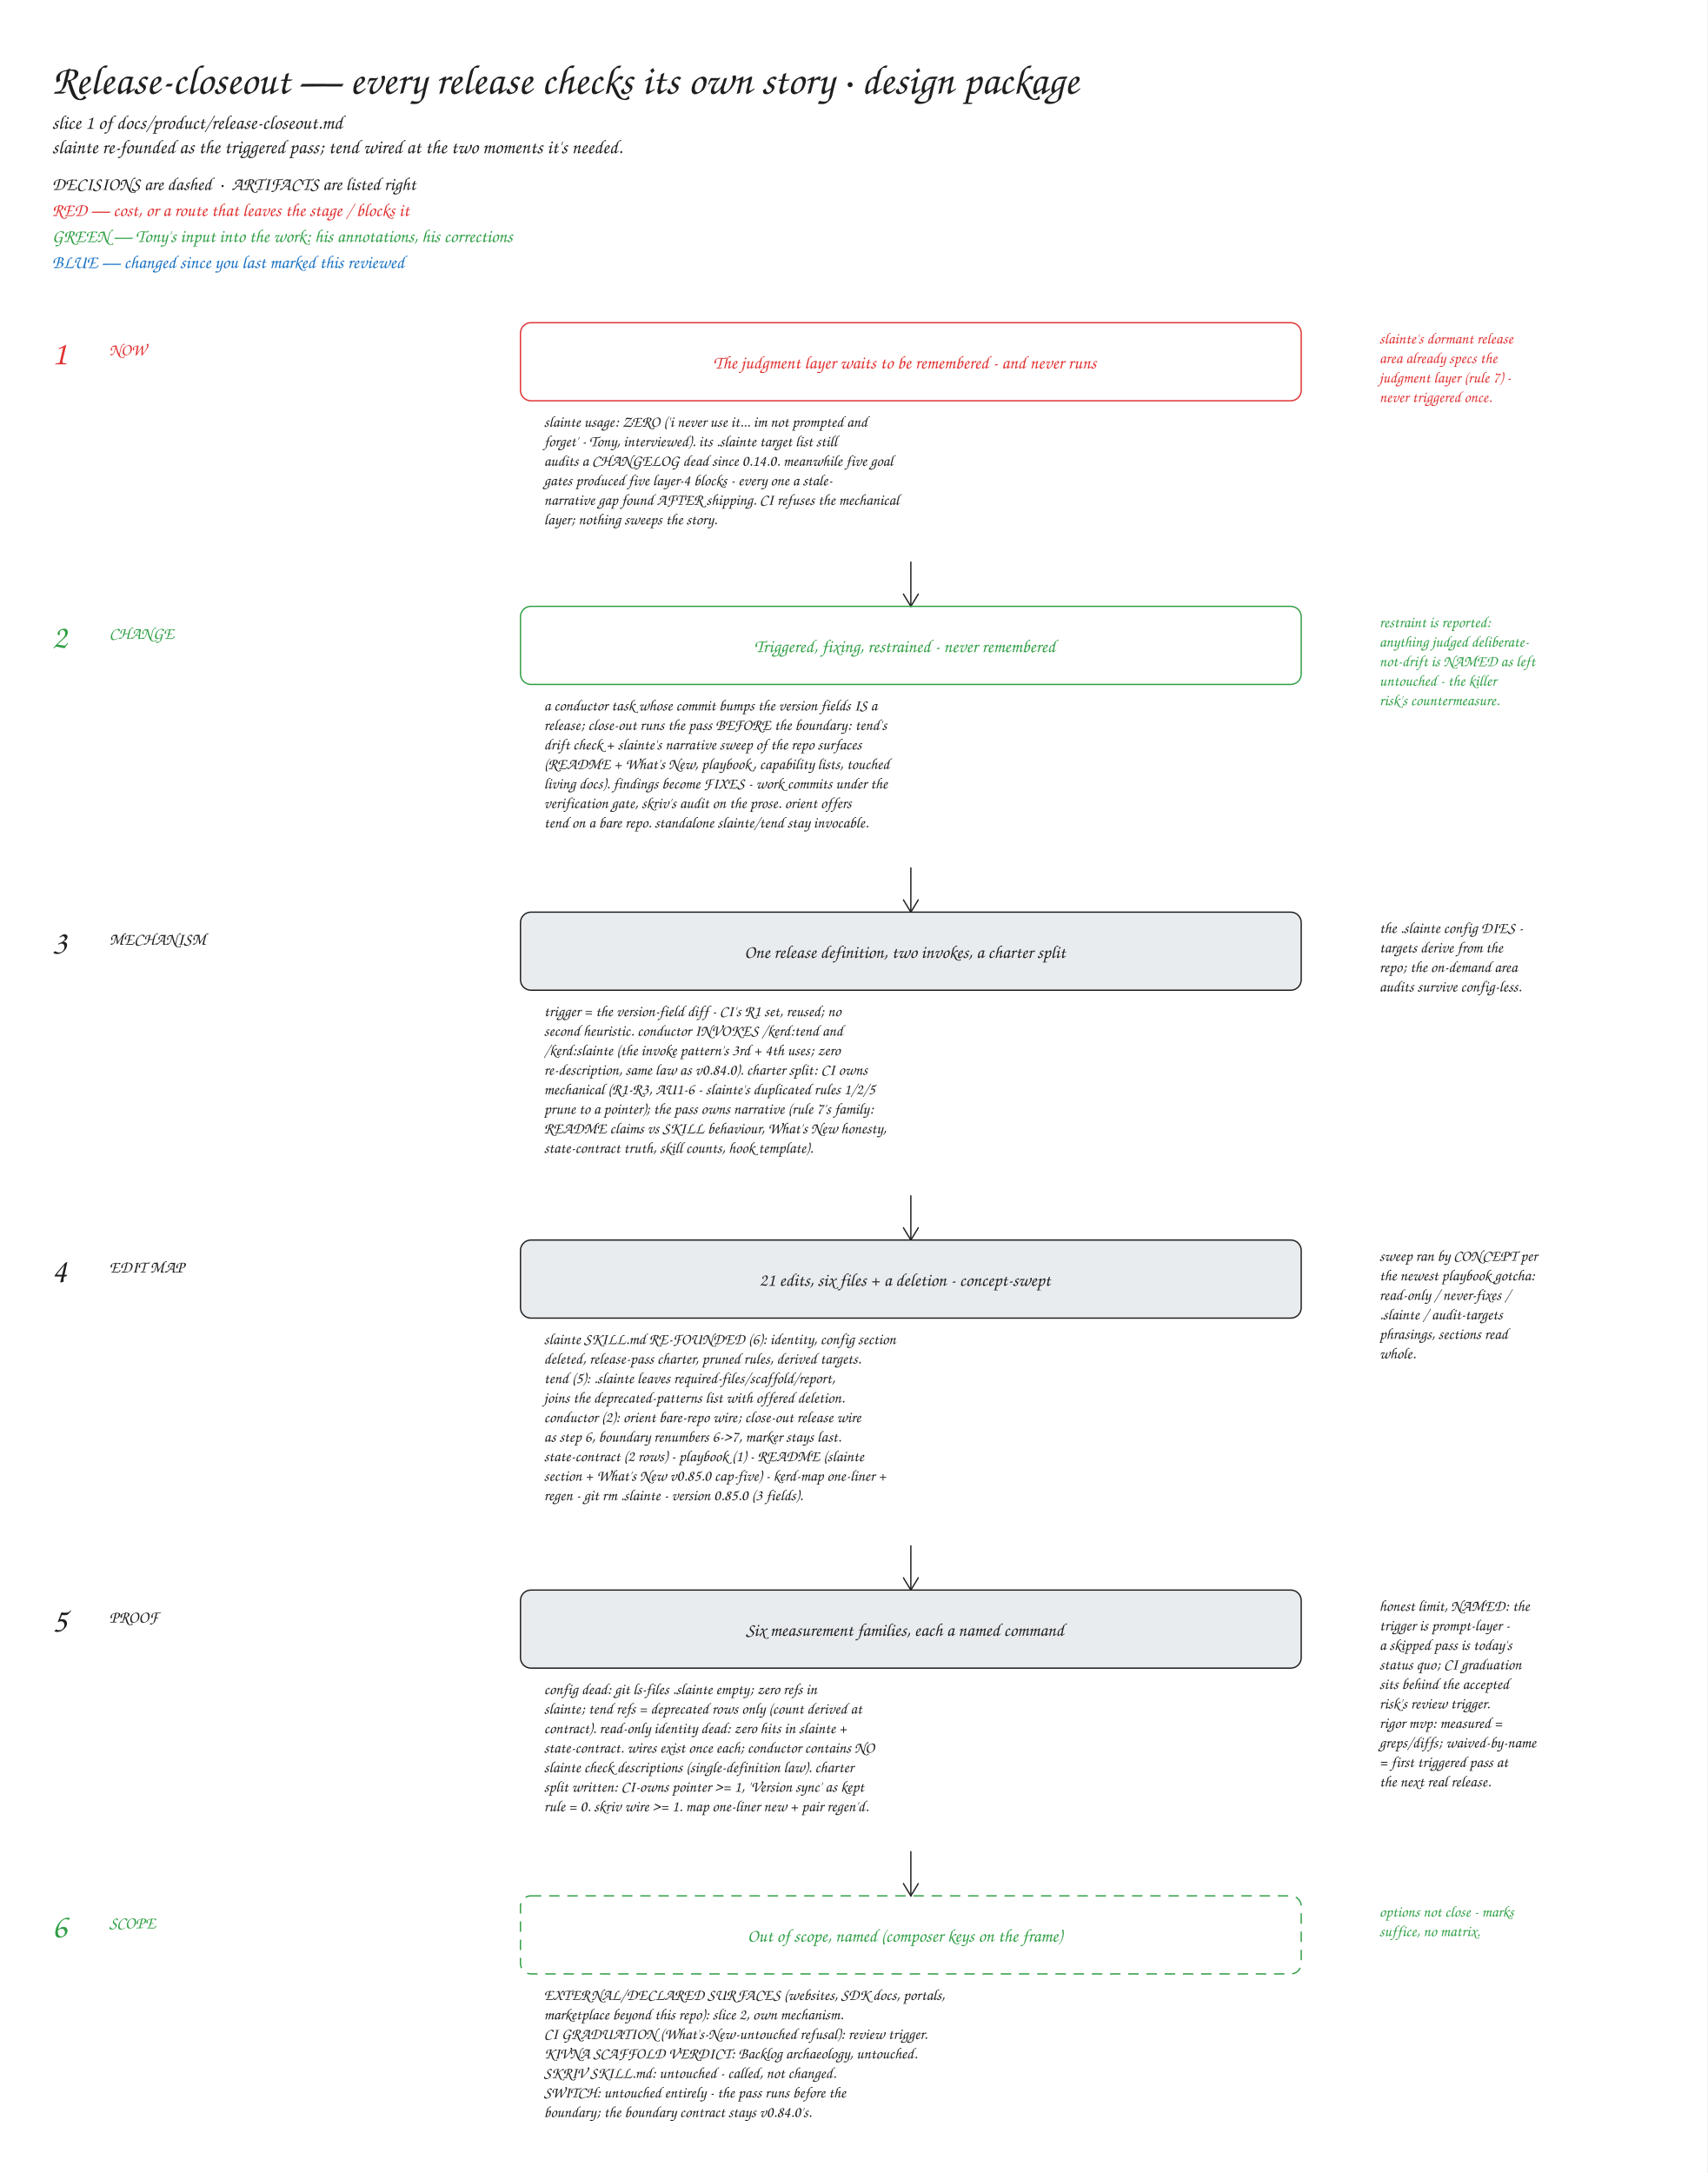
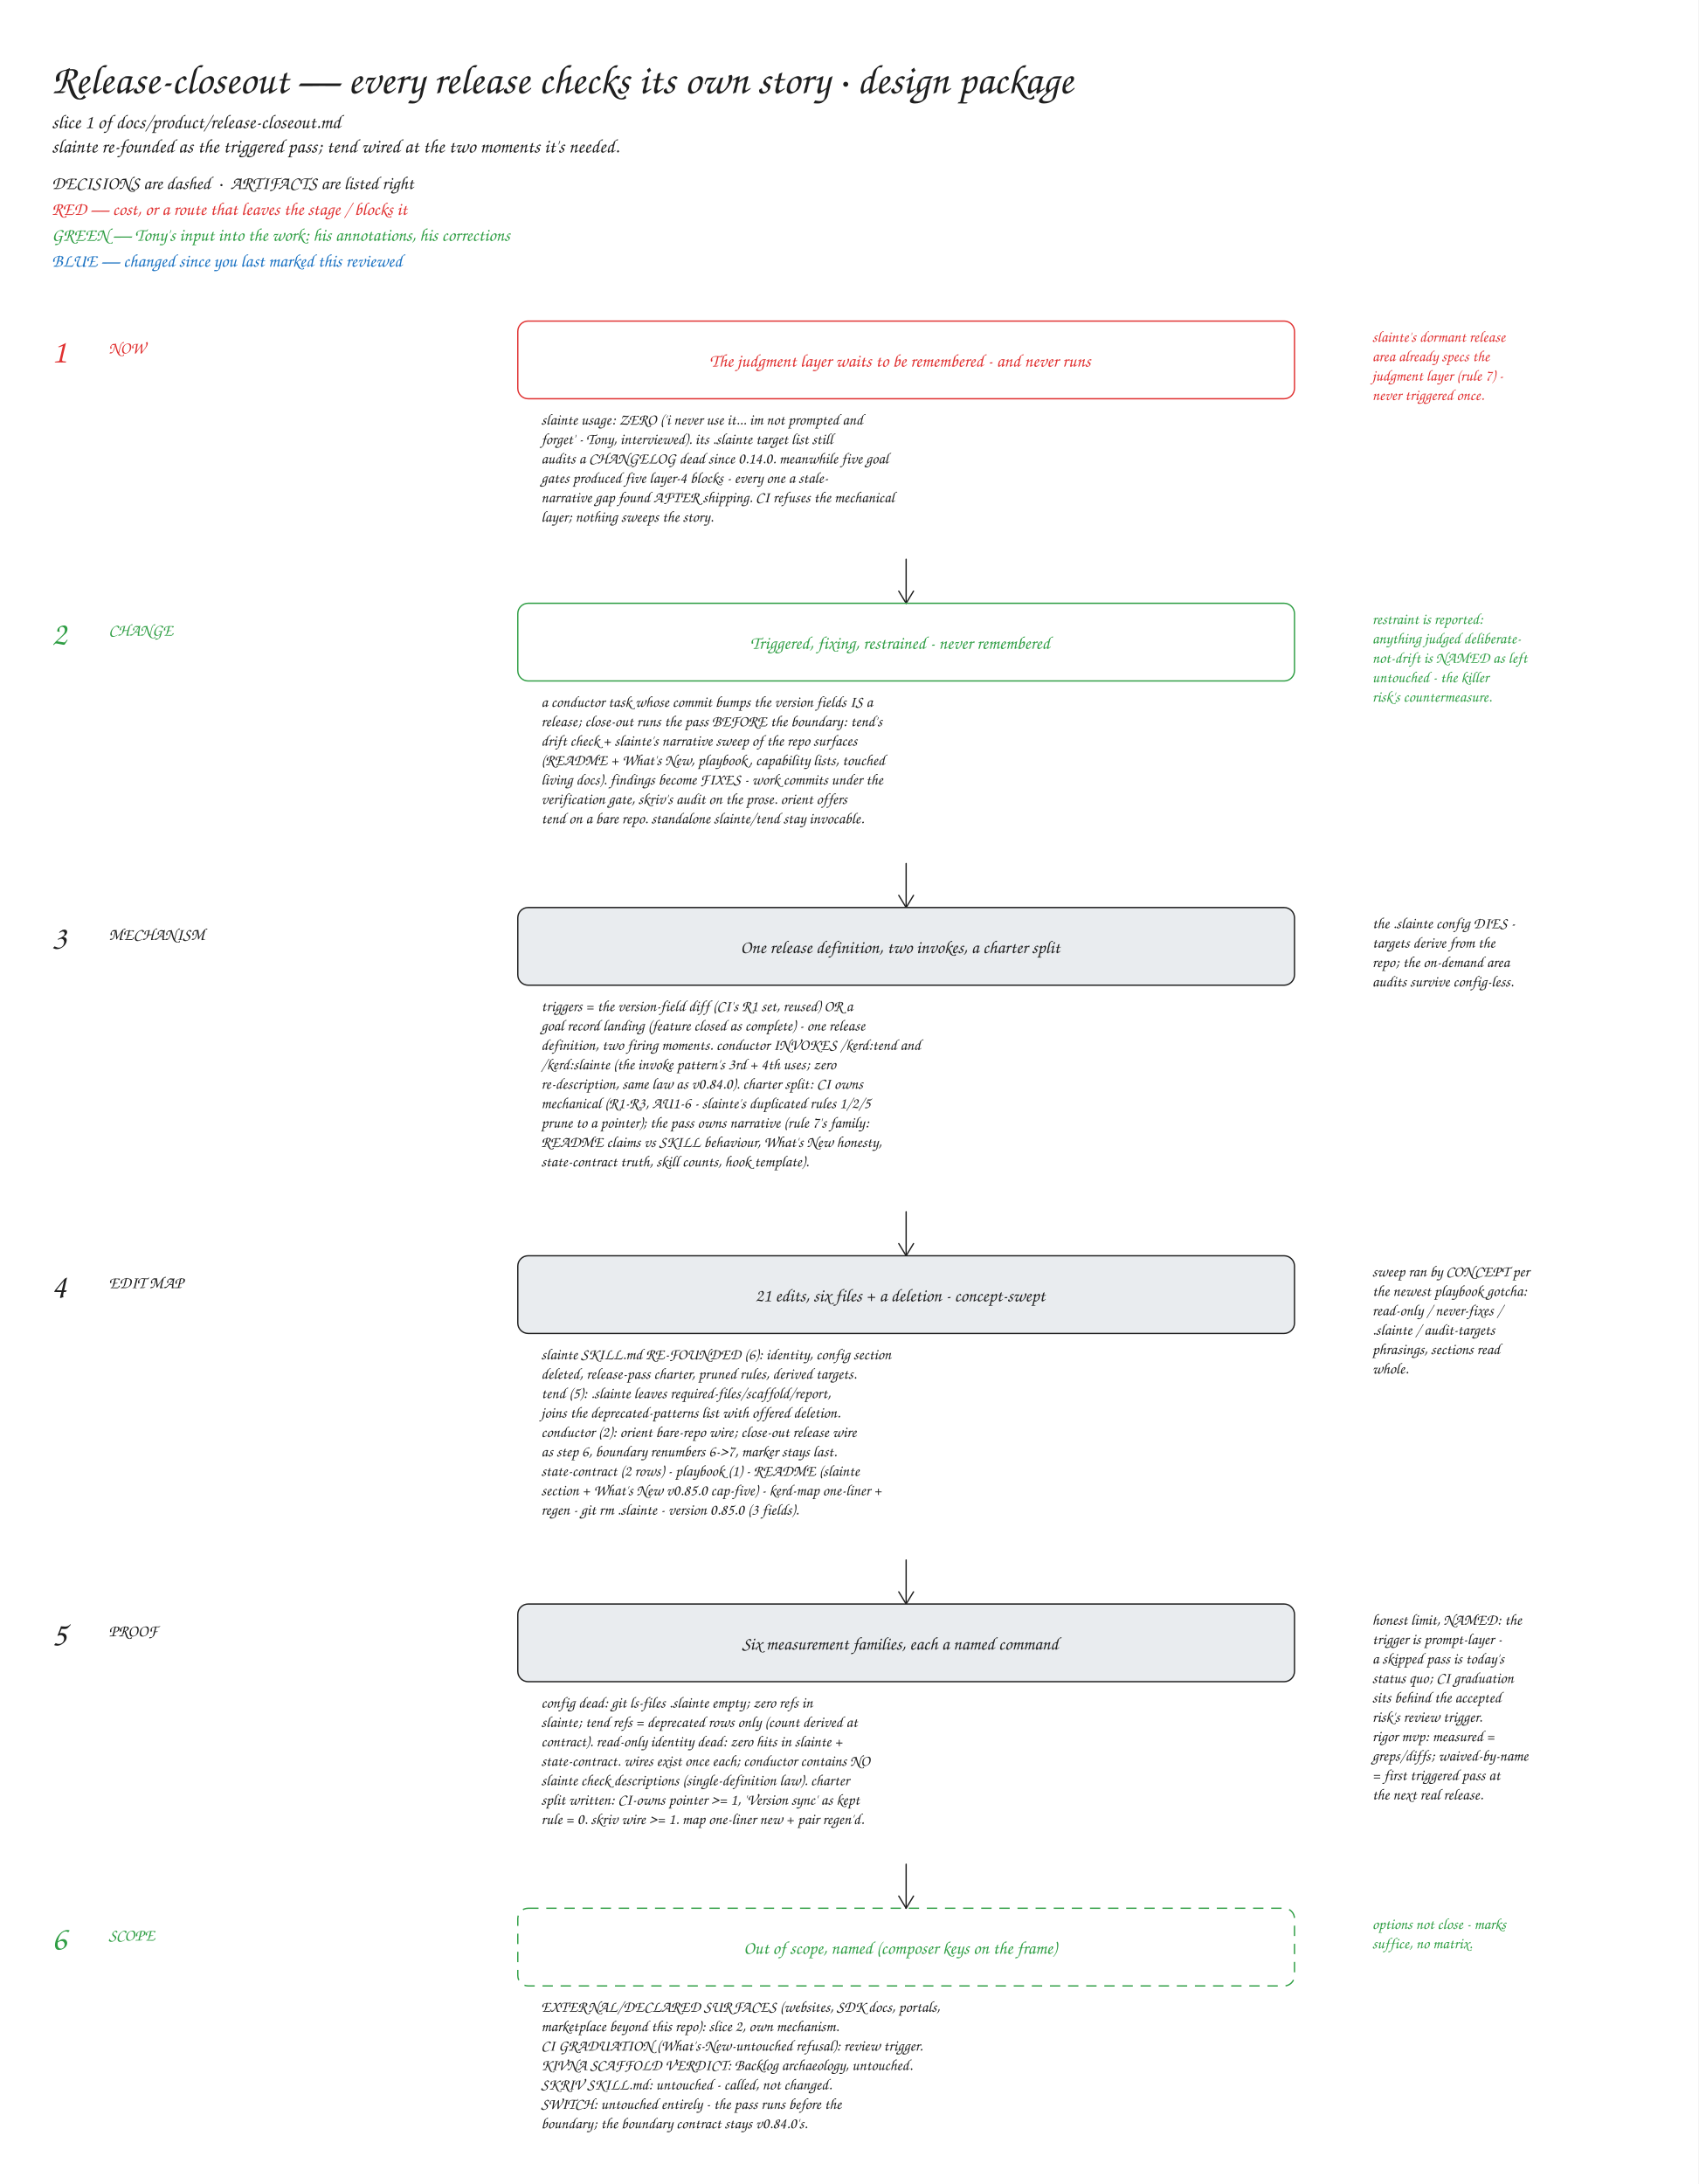
- <svg xmlns="http://www.w3.org/2000/svg" width="1312" height="1670" viewBox="260 40 1312 1670">
-   <rect x="260" y="40" width="1312" height="1670" fill="#ffffff" />
+ <svg xmlns="http://www.w3.org/2000/svg" width="1312" height="1687" viewBox="260 40 1312 1687">
+   <rect x="260" y="40" width="1312" height="1687" fill="#ffffff" />
  <text x="300.0" y="112.0" font-family="'Segoe Print','Bradley Hand','Chalkboard SE','Comic Sans MS',cursive" font-size="32" fill="#1e1e1e" text-anchor="start" xml:space="preserve">
    <tspan x="300.0" dy="0.0">Release-closeout — every release checks its own story · design package</tspan>
  </text>
  <text x="300.0" y="139.0" font-family="'Segoe Print','Bradley Hand','Chalkboard SE','Comic Sans MS',cursive" font-size="15" fill="#1e1e1e" text-anchor="start" xml:space="preserve">
    <tspan x="300.0" dy="0.0">slice 1 of docs/product/release-closeout.md</tspan>
    <tspan x="300.0" dy="18.8">slainte re-founded as the triggered pass; tend wired at the two moments it's needed.</tspan>
  </text>
  <text x="300.0" y="186.0" font-family="'Segoe Print','Bradley Hand','Chalkboard SE','Comic Sans MS',cursive" font-size="14" fill="#1e1e1e" text-anchor="start" xml:space="preserve">
    <tspan x="300.0" dy="0.0">DECISIONS are dashed  ·  ARTIFACTS are listed right</tspan>
  </text>
  <text x="300.0" y="206.0" font-family="'Segoe Print','Bradley Hand','Chalkboard SE','Comic Sans MS',cursive" font-size="14" fill="#e03131" text-anchor="start" xml:space="preserve">
    <tspan x="300.0" dy="0.0">RED — cost, or a route that leaves the stage / blocks it</tspan>
  </text>
  <text x="300.0" y="226.0" font-family="'Segoe Print','Bradley Hand','Chalkboard SE','Comic Sans MS',cursive" font-size="14" fill="#2f9e44" text-anchor="start" xml:space="preserve">
    <tspan x="300.0" dy="0.0">GREEN — Tony's input into the work: his annotations, his corrections</tspan>
  </text>
  <text x="300.0" y="246.0" font-family="'Segoe Print','Bradley Hand','Chalkboard SE','Comic Sans MS',cursive" font-size="14" fill="#1971c2" text-anchor="start" xml:space="preserve">
    <tspan x="300.0" dy="0.0">BLUE — changed since you last marked this reviewed</tspan>
  </text>
  <text x="300.0" y="320.0" font-family="'Segoe Print','Bradley Hand','Chalkboard SE','Comic Sans MS',cursive" font-size="26" fill="#e03131" text-anchor="start" xml:space="preserve">
    <tspan x="300.0" dy="0.0">1</tspan>
  </text>
  <text x="344.0" y="313.0" font-family="'Segoe Print','Bradley Hand','Chalkboard SE','Comic Sans MS',cursive" font-size="13" fill="#e03131" text-anchor="start" xml:space="preserve">
    <tspan x="344.0" dy="0.0">NOW</tspan>
  </text>
  <rect x="660.0" y="288.0" width="600.0" height="60.0" rx="8" fill="none" stroke="#e03131" stroke-width="1" />
  <text x="960.0" y="323.2" font-family="'Segoe Print','Bradley Hand','Chalkboard SE','Comic Sans MS',cursive" font-size="14" fill="#e03131" text-anchor="middle" xml:space="preserve">
    <tspan x="960.0" dy="0.0">The judgment layer waits to be remembered - and never runs</tspan>
  </text>
  <text x="678.0" y="368.0" font-family="'Segoe Print','Bradley Hand','Chalkboard SE','Comic Sans MS',cursive" font-size="12" fill="#1e1e1e" text-anchor="start" xml:space="preserve">
    <tspan x="678.0" dy="0.0">slainte usage: ZERO ('i never use it... im not prompted and</tspan>
    <tspan x="678.0" dy="15.0">forget' - Tony, interviewed). its .slainte target list still</tspan>
    <tspan x="678.0" dy="15.0">audits a CHANGELOG dead since 0.14.0. meanwhile five goal</tspan>
    <tspan x="678.0" dy="15.0">gates produced five layer-4 blocks - every one a stale-</tspan>
    <tspan x="678.0" dy="15.0">narrative gap found AFTER shipping. CI refuses the mechanical</tspan>
    <tspan x="678.0" dy="15.0">layer; nothing sweeps the story.</tspan>
  </text>
  <text x="1320.0" y="304.0" font-family="'Segoe Print','Bradley Hand','Chalkboard SE','Comic Sans MS',cursive" font-size="12" fill="#e03131" text-anchor="start" xml:space="preserve">
    <tspan x="1320.0" dy="0.0">slainte's dormant release</tspan>
    <tspan x="1320.0" dy="15.0">area already specs the</tspan>
    <tspan x="1320.0" dy="15.0">judgment layer (rule 7) -</tspan>
    <tspan x="1320.0" dy="15.0">never triggered once.</tspan>
  </text>
  <polyline points="960.0,472.0 960.0,506.0" fill="none" stroke="#1e1e1e" stroke-width="1" stroke-linecap="round" stroke-linejoin="round" />
  <line x1="960.0" y1="506.0" x2="954.3" y2="496.6" stroke="#1e1e1e" stroke-width="1" stroke-linecap="round" />
  <line x1="960.0" y1="506.0" x2="965.7" y2="496.6" stroke="#1e1e1e" stroke-width="1" stroke-linecap="round" />
  <text x="300.0" y="538.0" font-family="'Segoe Print','Bradley Hand','Chalkboard SE','Comic Sans MS',cursive" font-size="26" fill="#2f9e44" text-anchor="start" xml:space="preserve">
    <tspan x="300.0" dy="0.0">2</tspan>
  </text>
  <text x="344.0" y="531.0" font-family="'Segoe Print','Bradley Hand','Chalkboard SE','Comic Sans MS',cursive" font-size="13" fill="#2f9e44" text-anchor="start" xml:space="preserve">
    <tspan x="344.0" dy="0.0">CHANGE</tspan>
  </text>
  <rect x="660.0" y="506.0" width="600.0" height="60.0" rx="8" fill="none" stroke="#2f9e44" stroke-width="1" />
  <text x="960.0" y="541.2" font-family="'Segoe Print','Bradley Hand','Chalkboard SE','Comic Sans MS',cursive" font-size="14" fill="#2f9e44" text-anchor="middle" xml:space="preserve">
    <tspan x="960.0" dy="0.0">Triggered, fixing, restrained - never remembered</tspan>
  </text>
  <text x="678.0" y="586.0" font-family="'Segoe Print','Bradley Hand','Chalkboard SE','Comic Sans MS',cursive" font-size="12" fill="#1e1e1e" text-anchor="start" xml:space="preserve">
    <tspan x="678.0" dy="0.0">a conductor task whose commit bumps the version fields IS a</tspan>
    <tspan x="678.0" dy="15.0">release; close-out runs the pass BEFORE the boundary: tend's</tspan>
    <tspan x="678.0" dy="15.0">drift check + slainte's narrative sweep of the repo surfaces</tspan>
    <tspan x="678.0" dy="15.0">(README + What's New, playbook, capability lists, touched</tspan>
    <tspan x="678.0" dy="15.0">living docs). findings become FIXES - work commits under the</tspan>
    <tspan x="678.0" dy="15.0">verification gate, skriv's audit on the prose. orient offers</tspan>
    <tspan x="678.0" dy="15.0">tend on a bare repo. standalone slainte/tend stay invocable.</tspan>
  </text>
  <text x="1320.0" y="522.0" font-family="'Segoe Print','Bradley Hand','Chalkboard SE','Comic Sans MS',cursive" font-size="12" fill="#2f9e44" text-anchor="start" xml:space="preserve">
    <tspan x="1320.0" dy="0.0">restraint is reported:</tspan>
    <tspan x="1320.0" dy="15.0">anything judged deliberate-</tspan>
    <tspan x="1320.0" dy="15.0">not-drift is NAMED as left</tspan>
    <tspan x="1320.0" dy="15.0">untouched - the killer</tspan>
    <tspan x="1320.0" dy="15.0">risk's countermeasure.</tspan>
  </text>
  <polyline points="960.0,707.0 960.0,741.0" fill="none" stroke="#1e1e1e" stroke-width="1" stroke-linecap="round" stroke-linejoin="round" />
  <line x1="960.0" y1="741.0" x2="954.3" y2="731.6" stroke="#1e1e1e" stroke-width="1" stroke-linecap="round" />
  <line x1="960.0" y1="741.0" x2="965.7" y2="731.6" stroke="#1e1e1e" stroke-width="1" stroke-linecap="round" />
  <text x="300.0" y="773.0" font-family="'Segoe Print','Bradley Hand','Chalkboard SE','Comic Sans MS',cursive" font-size="26" fill="#1e1e1e" text-anchor="start" xml:space="preserve">
    <tspan x="300.0" dy="0.0">3</tspan>
  </text>
  <text x="344.0" y="766.0" font-family="'Segoe Print','Bradley Hand','Chalkboard SE','Comic Sans MS',cursive" font-size="13" fill="#1e1e1e" text-anchor="start" xml:space="preserve">
    <tspan x="344.0" dy="0.0">MECHANISM</tspan>
  </text>
  <rect x="660.0" y="741.0" width="600.0" height="60.0" rx="8" fill="#e9ecef" stroke="#1e1e1e" stroke-width="1" />
  <text x="960.0" y="776.2" font-family="'Segoe Print','Bradley Hand','Chalkboard SE','Comic Sans MS',cursive" font-size="14" fill="#1e1e1e" text-anchor="middle" xml:space="preserve">
    <tspan x="960.0" dy="0.0">One release definition, two invokes, a charter split</tspan>
  </text>
  <text x="678.0" y="821.0" font-family="'Segoe Print','Bradley Hand','Chalkboard SE','Comic Sans MS',cursive" font-size="12" fill="#1e1e1e" text-anchor="start" xml:space="preserve">
-     <tspan x="678.0" dy="0.0">trigger = the version-field diff - CI's R1 set, reused; no</tspan>
-     <tspan x="678.0" dy="15.0">second heuristic. conductor INVOKES /kerd:tend and</tspan>
+     <tspan x="678.0" dy="0.0">triggers = the version-field diff (CI's R1 set, reused) OR a</tspan>
+     <tspan x="678.0" dy="15.0">goal record landing (feature closed as complete) - one release</tspan>
+     <tspan x="678.0" dy="15.0">definition, two firing moments. conductor INVOKES /kerd:tend and</tspan>
    <tspan x="678.0" dy="15.0">/kerd:slainte (the invoke pattern's 3rd + 4th uses; zero</tspan>
    <tspan x="678.0" dy="15.0">re-description, same law as v0.84.0). charter split: CI owns</tspan>
    <tspan x="678.0" dy="15.0">mechanical (R1-R3, AU1-6 - slainte's duplicated rules 1/2/5</tspan>
    <tspan x="678.0" dy="15.0">prune to a pointer); the pass owns narrative (rule 7's family:</tspan>
    <tspan x="678.0" dy="15.0">README claims vs SKILL behaviour, What's New honesty,</tspan>
    <tspan x="678.0" dy="15.0">state-contract truth, skill counts, hook template).</tspan>
  </text>
  <text x="1320.0" y="757.0" font-family="'Segoe Print','Bradley Hand','Chalkboard SE','Comic Sans MS',cursive" font-size="12" fill="#1e1e1e" text-anchor="start" xml:space="preserve">
    <tspan x="1320.0" dy="0.0">the .slainte config DIES -</tspan>
    <tspan x="1320.0" dy="15.0">targets derive from the</tspan>
    <tspan x="1320.0" dy="15.0">repo; the on-demand area</tspan>
    <tspan x="1320.0" dy="15.0">audits survive config-less.</tspan>
  </text>
-   <polyline points="960.0,959.0 960.0,993.0" fill="none" stroke="#1e1e1e" stroke-width="1" stroke-linecap="round" stroke-linejoin="round" />
-   <line x1="960.0" y1="993.0" x2="954.3" y2="983.6" stroke="#1e1e1e" stroke-width="1" stroke-linecap="round" />
-   <line x1="960.0" y1="993.0" x2="965.7" y2="983.6" stroke="#1e1e1e" stroke-width="1" stroke-linecap="round" />
-   <text x="300.0" y="1025.0" font-family="'Segoe Print','Bradley Hand','Chalkboard SE','Comic Sans MS',cursive" font-size="26" fill="#1e1e1e" text-anchor="start" xml:space="preserve">
+   <polyline points="960.0,976.0 960.0,1010.0" fill="none" stroke="#1e1e1e" stroke-width="1" stroke-linecap="round" stroke-linejoin="round" />
+   <line x1="960.0" y1="1010.0" x2="954.3" y2="1000.6" stroke="#1e1e1e" stroke-width="1" stroke-linecap="round" />
+   <line x1="960.0" y1="1010.0" x2="965.7" y2="1000.6" stroke="#1e1e1e" stroke-width="1" stroke-linecap="round" />
+   <text x="300.0" y="1042.0" font-family="'Segoe Print','Bradley Hand','Chalkboard SE','Comic Sans MS',cursive" font-size="26" fill="#1e1e1e" text-anchor="start" xml:space="preserve">
    <tspan x="300.0" dy="0.0">4</tspan>
  </text>
-   <text x="344.0" y="1018.0" font-family="'Segoe Print','Bradley Hand','Chalkboard SE','Comic Sans MS',cursive" font-size="13" fill="#1e1e1e" text-anchor="start" xml:space="preserve">
+   <text x="344.0" y="1035.0" font-family="'Segoe Print','Bradley Hand','Chalkboard SE','Comic Sans MS',cursive" font-size="13" fill="#1e1e1e" text-anchor="start" xml:space="preserve">
    <tspan x="344.0" dy="0.0">EDIT MAP</tspan>
  </text>
-   <rect x="660.0" y="993.0" width="600.0" height="60.0" rx="8" fill="#e9ecef" stroke="#1e1e1e" stroke-width="1" />
-   <text x="960.0" y="1028.2" font-family="'Segoe Print','Bradley Hand','Chalkboard SE','Comic Sans MS',cursive" font-size="14" fill="#1e1e1e" text-anchor="middle" xml:space="preserve">
+   <rect x="660.0" y="1010.0" width="600.0" height="60.0" rx="8" fill="#e9ecef" stroke="#1e1e1e" stroke-width="1" />
+   <text x="960.0" y="1045.2" font-family="'Segoe Print','Bradley Hand','Chalkboard SE','Comic Sans MS',cursive" font-size="14" fill="#1e1e1e" text-anchor="middle" xml:space="preserve">
    <tspan x="960.0" dy="0.0">21 edits, six files + a deletion - concept-swept</tspan>
  </text>
-   <text x="678.0" y="1073.0" font-family="'Segoe Print','Bradley Hand','Chalkboard SE','Comic Sans MS',cursive" font-size="12" fill="#1e1e1e" text-anchor="start" xml:space="preserve">
+   <text x="678.0" y="1090.0" font-family="'Segoe Print','Bradley Hand','Chalkboard SE','Comic Sans MS',cursive" font-size="12" fill="#1e1e1e" text-anchor="start" xml:space="preserve">
    <tspan x="678.0" dy="0.0">slainte SKILL.md RE-FOUNDED (6): identity, config section</tspan>
    <tspan x="678.0" dy="15.0">deleted, release-pass charter, pruned rules, derived targets.</tspan>
    <tspan x="678.0" dy="15.0">tend (5): .slainte leaves required-files/scaffold/report,</tspan>
    <tspan x="678.0" dy="15.0">joins the deprecated-patterns list with offered deletion.</tspan>
    <tspan x="678.0" dy="15.0">conductor (2): orient bare-repo wire; close-out release wire</tspan>
    <tspan x="678.0" dy="15.0">as step 6, boundary renumbers 6-&gt;7, marker stays last.</tspan>
    <tspan x="678.0" dy="15.0">state-contract (2 rows) - playbook (1) - README (slainte</tspan>
    <tspan x="678.0" dy="15.0">section + What's New v0.85.0 cap-five) - kerd-map one-liner +</tspan>
    <tspan x="678.0" dy="15.0">regen - git rm .slainte - version 0.85.0 (3 fields).</tspan>
  </text>
-   <text x="1320.0" y="1009.0" font-family="'Segoe Print','Bradley Hand','Chalkboard SE','Comic Sans MS',cursive" font-size="12" fill="#1e1e1e" text-anchor="start" xml:space="preserve">
+   <text x="1320.0" y="1026.0" font-family="'Segoe Print','Bradley Hand','Chalkboard SE','Comic Sans MS',cursive" font-size="12" fill="#1e1e1e" text-anchor="start" xml:space="preserve">
    <tspan x="1320.0" dy="0.0">sweep ran by CONCEPT per</tspan>
    <tspan x="1320.0" dy="15.0">the newest playbook gotcha:</tspan>
    <tspan x="1320.0" dy="15.0">read-only / never-fixes /</tspan>
    <tspan x="1320.0" dy="15.0">.slainte / audit-targets</tspan>
    <tspan x="1320.0" dy="15.0">phrasings, sections read</tspan>
    <tspan x="1320.0" dy="15.0">whole.</tspan>
  </text>
-   <polyline points="960.0,1228.0 960.0,1262.0" fill="none" stroke="#1e1e1e" stroke-width="1" stroke-linecap="round" stroke-linejoin="round" />
-   <line x1="960.0" y1="1262.0" x2="954.3" y2="1252.6" stroke="#1e1e1e" stroke-width="1" stroke-linecap="round" />
-   <line x1="960.0" y1="1262.0" x2="965.7" y2="1252.6" stroke="#1e1e1e" stroke-width="1" stroke-linecap="round" />
-   <text x="300.0" y="1294.0" font-family="'Segoe Print','Bradley Hand','Chalkboard SE','Comic Sans MS',cursive" font-size="26" fill="#1e1e1e" text-anchor="start" xml:space="preserve">
+   <polyline points="960.0,1245.0 960.0,1279.0" fill="none" stroke="#1e1e1e" stroke-width="1" stroke-linecap="round" stroke-linejoin="round" />
+   <line x1="960.0" y1="1279.0" x2="954.3" y2="1269.6" stroke="#1e1e1e" stroke-width="1" stroke-linecap="round" />
+   <line x1="960.0" y1="1279.0" x2="965.7" y2="1269.6" stroke="#1e1e1e" stroke-width="1" stroke-linecap="round" />
+   <text x="300.0" y="1311.0" font-family="'Segoe Print','Bradley Hand','Chalkboard SE','Comic Sans MS',cursive" font-size="26" fill="#1e1e1e" text-anchor="start" xml:space="preserve">
    <tspan x="300.0" dy="0.0">5</tspan>
  </text>
-   <text x="344.0" y="1287.0" font-family="'Segoe Print','Bradley Hand','Chalkboard SE','Comic Sans MS',cursive" font-size="13" fill="#1e1e1e" text-anchor="start" xml:space="preserve">
+   <text x="344.0" y="1304.0" font-family="'Segoe Print','Bradley Hand','Chalkboard SE','Comic Sans MS',cursive" font-size="13" fill="#1e1e1e" text-anchor="start" xml:space="preserve">
    <tspan x="344.0" dy="0.0">PROOF</tspan>
  </text>
-   <rect x="660.0" y="1262.0" width="600.0" height="60.0" rx="8" fill="#e9ecef" stroke="#1e1e1e" stroke-width="1" />
-   <text x="960.0" y="1297.2" font-family="'Segoe Print','Bradley Hand','Chalkboard SE','Comic Sans MS',cursive" font-size="14" fill="#1e1e1e" text-anchor="middle" xml:space="preserve">
+   <rect x="660.0" y="1279.0" width="600.0" height="60.0" rx="8" fill="#e9ecef" stroke="#1e1e1e" stroke-width="1" />
+   <text x="960.0" y="1314.2" font-family="'Segoe Print','Bradley Hand','Chalkboard SE','Comic Sans MS',cursive" font-size="14" fill="#1e1e1e" text-anchor="middle" xml:space="preserve">
    <tspan x="960.0" dy="0.0">Six measurement families, each a named command</tspan>
  </text>
-   <text x="678.0" y="1342.0" font-family="'Segoe Print','Bradley Hand','Chalkboard SE','Comic Sans MS',cursive" font-size="12" fill="#1e1e1e" text-anchor="start" xml:space="preserve">
+   <text x="678.0" y="1359.0" font-family="'Segoe Print','Bradley Hand','Chalkboard SE','Comic Sans MS',cursive" font-size="12" fill="#1e1e1e" text-anchor="start" xml:space="preserve">
    <tspan x="678.0" dy="0.0">config dead: git ls-files .slainte empty; zero refs in</tspan>
    <tspan x="678.0" dy="15.0">slainte; tend refs = deprecated rows only (count derived at</tspan>
    <tspan x="678.0" dy="15.0">contract). read-only identity dead: zero hits in slainte +</tspan>
    <tspan x="678.0" dy="15.0">state-contract. wires exist once each; conductor contains NO</tspan>
    <tspan x="678.0" dy="15.0">slainte check descriptions (single-definition law). charter</tspan>
    <tspan x="678.0" dy="15.0">split written: CI-owns pointer &gt;= 1, 'Version sync' as kept</tspan>
    <tspan x="678.0" dy="15.0">rule = 0. skriv wire &gt;= 1. map one-liner new + pair regen'd.</tspan>
  </text>
-   <text x="1320.0" y="1278.0" font-family="'Segoe Print','Bradley Hand','Chalkboard SE','Comic Sans MS',cursive" font-size="12" fill="#1e1e1e" text-anchor="start" xml:space="preserve">
+   <text x="1320.0" y="1295.0" font-family="'Segoe Print','Bradley Hand','Chalkboard SE','Comic Sans MS',cursive" font-size="12" fill="#1e1e1e" text-anchor="start" xml:space="preserve">
    <tspan x="1320.0" dy="0.0">honest limit, NAMED: the</tspan>
    <tspan x="1320.0" dy="15.0">trigger is prompt-layer -</tspan>
    <tspan x="1320.0" dy="15.0">a skipped pass is today's</tspan>
    <tspan x="1320.0" dy="15.0">status quo; CI graduation</tspan>
    <tspan x="1320.0" dy="15.0">sits behind the accepted</tspan>
    <tspan x="1320.0" dy="15.0">risk's review trigger.</tspan>
    <tspan x="1320.0" dy="15.0">rigor mvp: measured =</tspan>
    <tspan x="1320.0" dy="15.0">greps/diffs; waived-by-name</tspan>
    <tspan x="1320.0" dy="15.0">= first triggered pass at</tspan>
    <tspan x="1320.0" dy="15.0">the next real release.</tspan>
  </text>
-   <polyline points="960.0,1463.0 960.0,1497.0" fill="none" stroke="#1e1e1e" stroke-width="1" stroke-linecap="round" stroke-linejoin="round" />
-   <line x1="960.0" y1="1497.0" x2="954.3" y2="1487.6" stroke="#1e1e1e" stroke-width="1" stroke-linecap="round" />
-   <line x1="960.0" y1="1497.0" x2="965.7" y2="1487.6" stroke="#1e1e1e" stroke-width="1" stroke-linecap="round" />
-   <text x="300.0" y="1529.0" font-family="'Segoe Print','Bradley Hand','Chalkboard SE','Comic Sans MS',cursive" font-size="26" fill="#2f9e44" text-anchor="start" xml:space="preserve">
+   <polyline points="960.0,1480.0 960.0,1514.0" fill="none" stroke="#1e1e1e" stroke-width="1" stroke-linecap="round" stroke-linejoin="round" />
+   <line x1="960.0" y1="1514.0" x2="954.3" y2="1504.6" stroke="#1e1e1e" stroke-width="1" stroke-linecap="round" />
+   <line x1="960.0" y1="1514.0" x2="965.7" y2="1504.6" stroke="#1e1e1e" stroke-width="1" stroke-linecap="round" />
+   <text x="300.0" y="1546.0" font-family="'Segoe Print','Bradley Hand','Chalkboard SE','Comic Sans MS',cursive" font-size="26" fill="#2f9e44" text-anchor="start" xml:space="preserve">
    <tspan x="300.0" dy="0.0">6</tspan>
  </text>
-   <text x="344.0" y="1522.0" font-family="'Segoe Print','Bradley Hand','Chalkboard SE','Comic Sans MS',cursive" font-size="13" fill="#2f9e44" text-anchor="start" xml:space="preserve">
+   <text x="344.0" y="1539.0" font-family="'Segoe Print','Bradley Hand','Chalkboard SE','Comic Sans MS',cursive" font-size="13" fill="#2f9e44" text-anchor="start" xml:space="preserve">
    <tspan x="344.0" dy="0.0">SCOPE</tspan>
  </text>
-   <rect x="660.0" y="1497.0" width="600.0" height="60.0" rx="8" fill="none" stroke="#2f9e44" stroke-width="1" stroke-dasharray="8 6" />
-   <text x="960.0" y="1532.2" font-family="'Segoe Print','Bradley Hand','Chalkboard SE','Comic Sans MS',cursive" font-size="14" fill="#2f9e44" text-anchor="middle" xml:space="preserve">
+   <rect x="660.0" y="1514.0" width="600.0" height="60.0" rx="8" fill="none" stroke="#2f9e44" stroke-width="1" stroke-dasharray="8 6" />
+   <text x="960.0" y="1549.2" font-family="'Segoe Print','Bradley Hand','Chalkboard SE','Comic Sans MS',cursive" font-size="14" fill="#2f9e44" text-anchor="middle" xml:space="preserve">
    <tspan x="960.0" dy="0.0">Out of scope, named (composer keys on the frame)</tspan>
  </text>
-   <text x="678.0" y="1577.0" font-family="'Segoe Print','Bradley Hand','Chalkboard SE','Comic Sans MS',cursive" font-size="12" fill="#1e1e1e" text-anchor="start" xml:space="preserve">
+   <text x="678.0" y="1594.0" font-family="'Segoe Print','Bradley Hand','Chalkboard SE','Comic Sans MS',cursive" font-size="12" fill="#1e1e1e" text-anchor="start" xml:space="preserve">
    <tspan x="678.0" dy="0.0">EXTERNAL/DECLARED SURFACES (websites, SDK docs, portals,</tspan>
    <tspan x="678.0" dy="15.0">marketplace beyond this repo): slice 2, own mechanism.</tspan>
    <tspan x="678.0" dy="15.0">CI GRADUATION (What's-New-untouched refusal): review trigger.</tspan>
    <tspan x="678.0" dy="15.0">KIVNA SCAFFOLD VERDICT: Backlog archaeology, untouched.</tspan>
    <tspan x="678.0" dy="15.0">SKRIV SKILL.md: untouched - called, not changed.</tspan>
    <tspan x="678.0" dy="15.0">SWITCH: untouched entirely - the pass runs before the</tspan>
    <tspan x="678.0" dy="15.0">boundary; the boundary contract stays v0.84.0's.</tspan>
  </text>
-   <text x="1320.0" y="1513.0" font-family="'Segoe Print','Bradley Hand','Chalkboard SE','Comic Sans MS',cursive" font-size="12" fill="#2f9e44" text-anchor="start" xml:space="preserve">
+   <text x="1320.0" y="1530.0" font-family="'Segoe Print','Bradley Hand','Chalkboard SE','Comic Sans MS',cursive" font-size="12" fill="#2f9e44" text-anchor="start" xml:space="preserve">
    <tspan x="1320.0" dy="0.0">options not close - marks</tspan>
    <tspan x="1320.0" dy="15.0">suffice, no matrix.</tspan>
  </text>
</svg>
